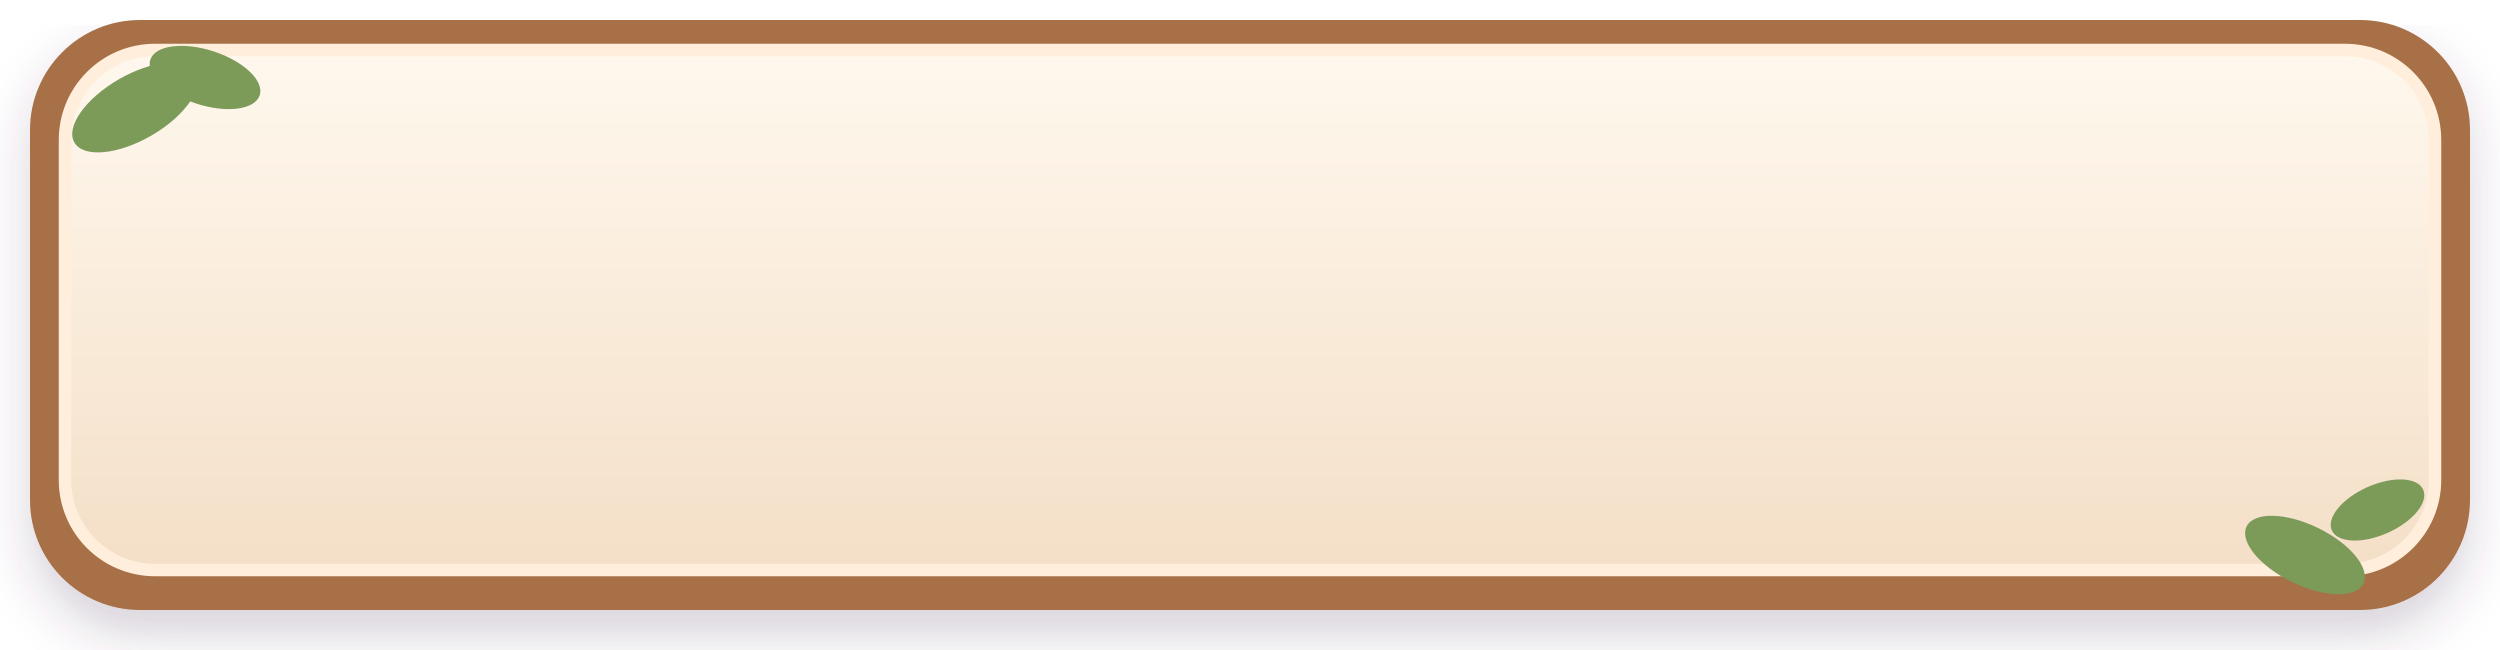
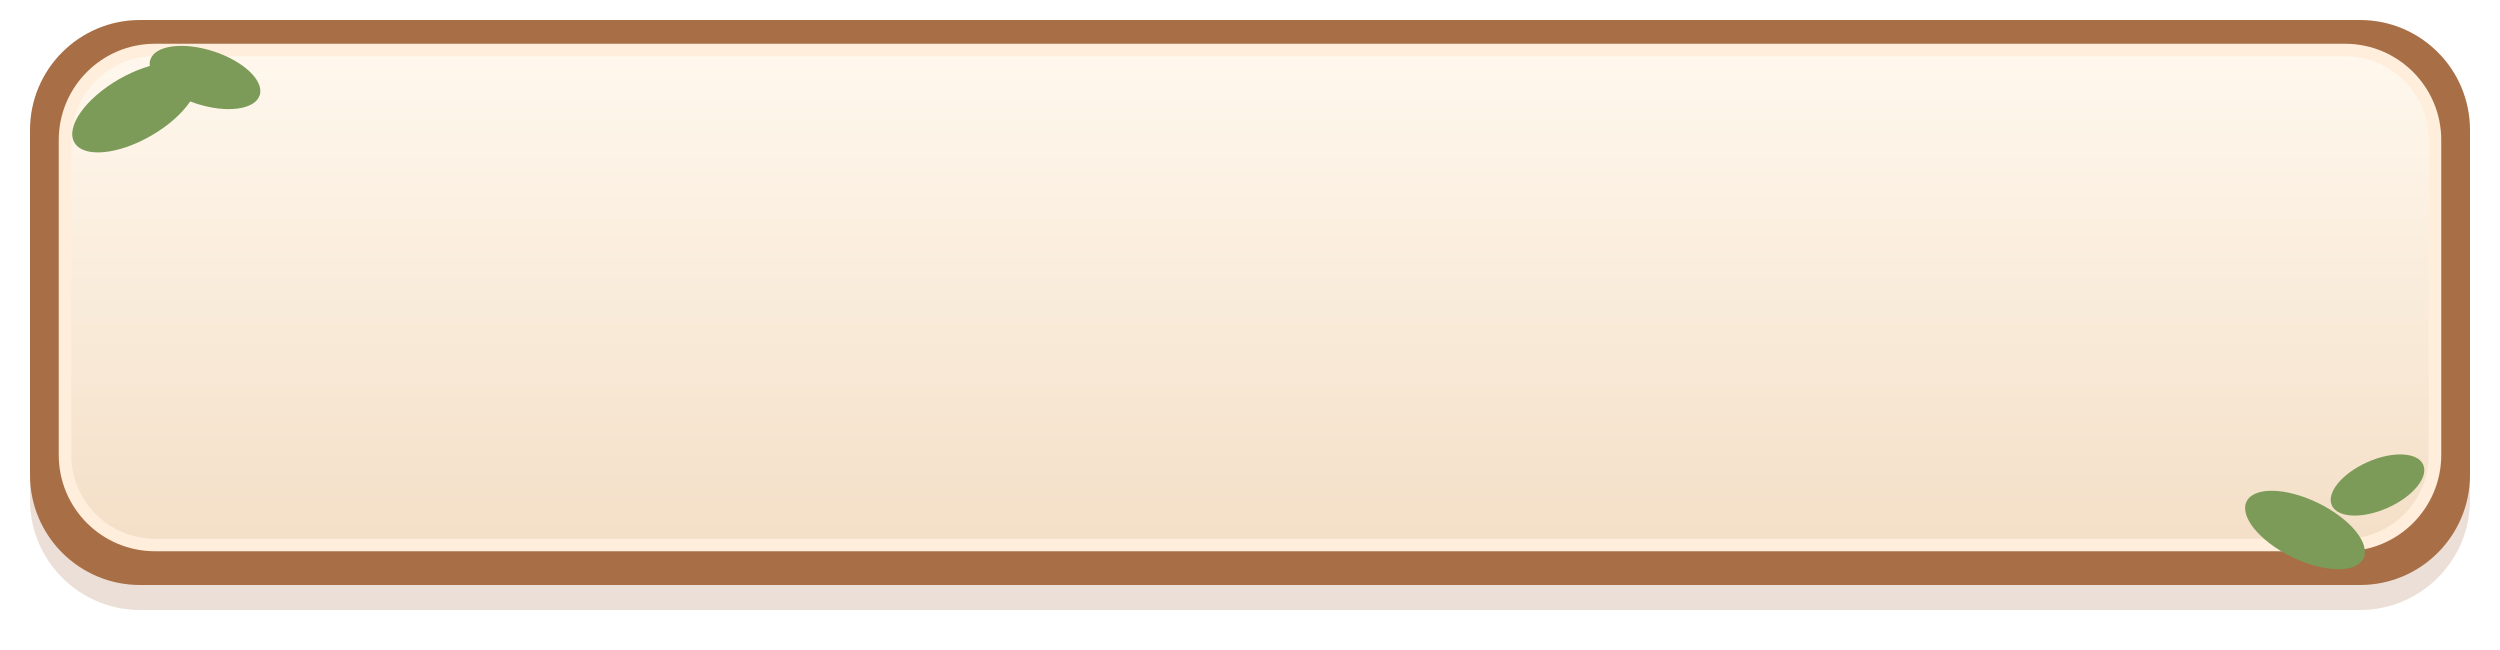
<svg xmlns="http://www.w3.org/2000/svg" viewBox="0 0 1000 260">
  <defs>
    <linearGradient id="cream" x1="0" y1="0" x2="0" y2="1">
      <stop stop-color="#FFF8EE" />
      <stop offset="1" stop-color="#F4DFC7" />
    </linearGradient>
-     <filter id="s">
-       <feDropShadow dx="0" dy="10" stdDeviation="10" flood-color="#513E57" flood-opacity=".22" />
-     </filter>
  </defs>
-   <g filter="url(#s)">
-     <rect x="12" y="8" width="976" height="236" rx="44" fill="#A86F47" />
-     <rect x="26" y="20" width="948" height="208" rx="36" fill="url(#cream)" stroke="#FFEEDB" stroke-width="5" />
-   </g>
+   <rect x="12" y="18" width="976" height="226" rx="44" fill="#A86F47" opacity=".22" />
+   <rect x="12" y="8" width="976" height="226" rx="44" fill="#A86F47" />
+   <rect x="26" y="20" width="948" height="198" rx="36" fill="url(#cream)" stroke="#FFEEDB" stroke-width="5" />
  <g fill="#7C9A58">
    <ellipse cx="54" cy="43" rx="28" ry="13" transform="rotate(-30 54 43)" />
    <ellipse cx="82" cy="31" rx="23" ry="11" transform="rotate(18 82 31)" />
-     <ellipse cx="922" cy="222" rx="26" ry="12" transform="rotate(26 922 222)" />
-     <ellipse cx="951" cy="204" rx="20" ry="10" transform="rotate(-24 951 204)" />
+     <ellipse cx="922" cy="212" rx="26" ry="12" transform="rotate(26 922 212)" />
+     <ellipse cx="951" cy="194" rx="20" ry="10" transform="rotate(-24 951 194)" />
  </g>
</svg>
